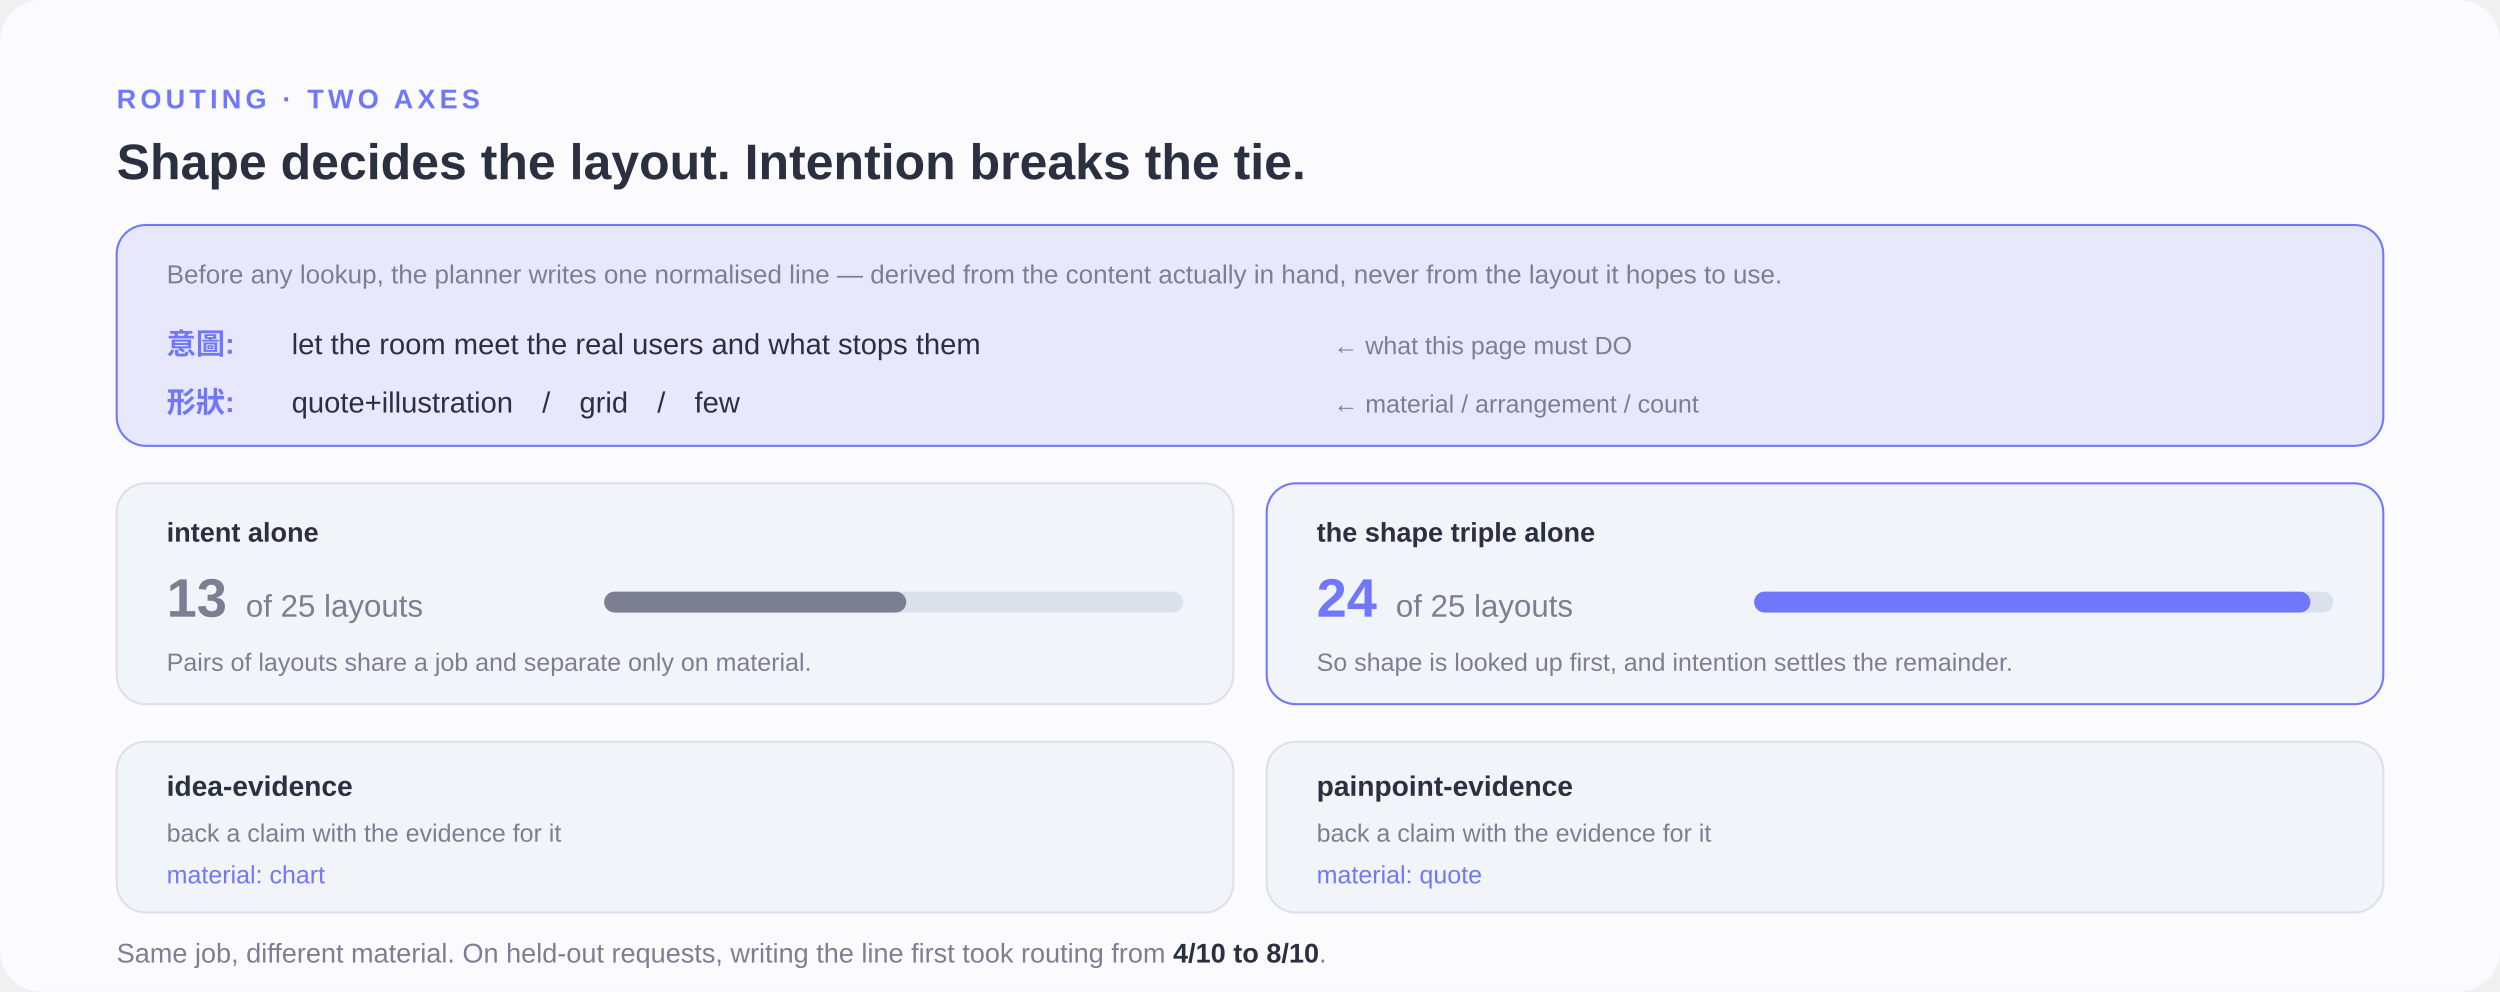
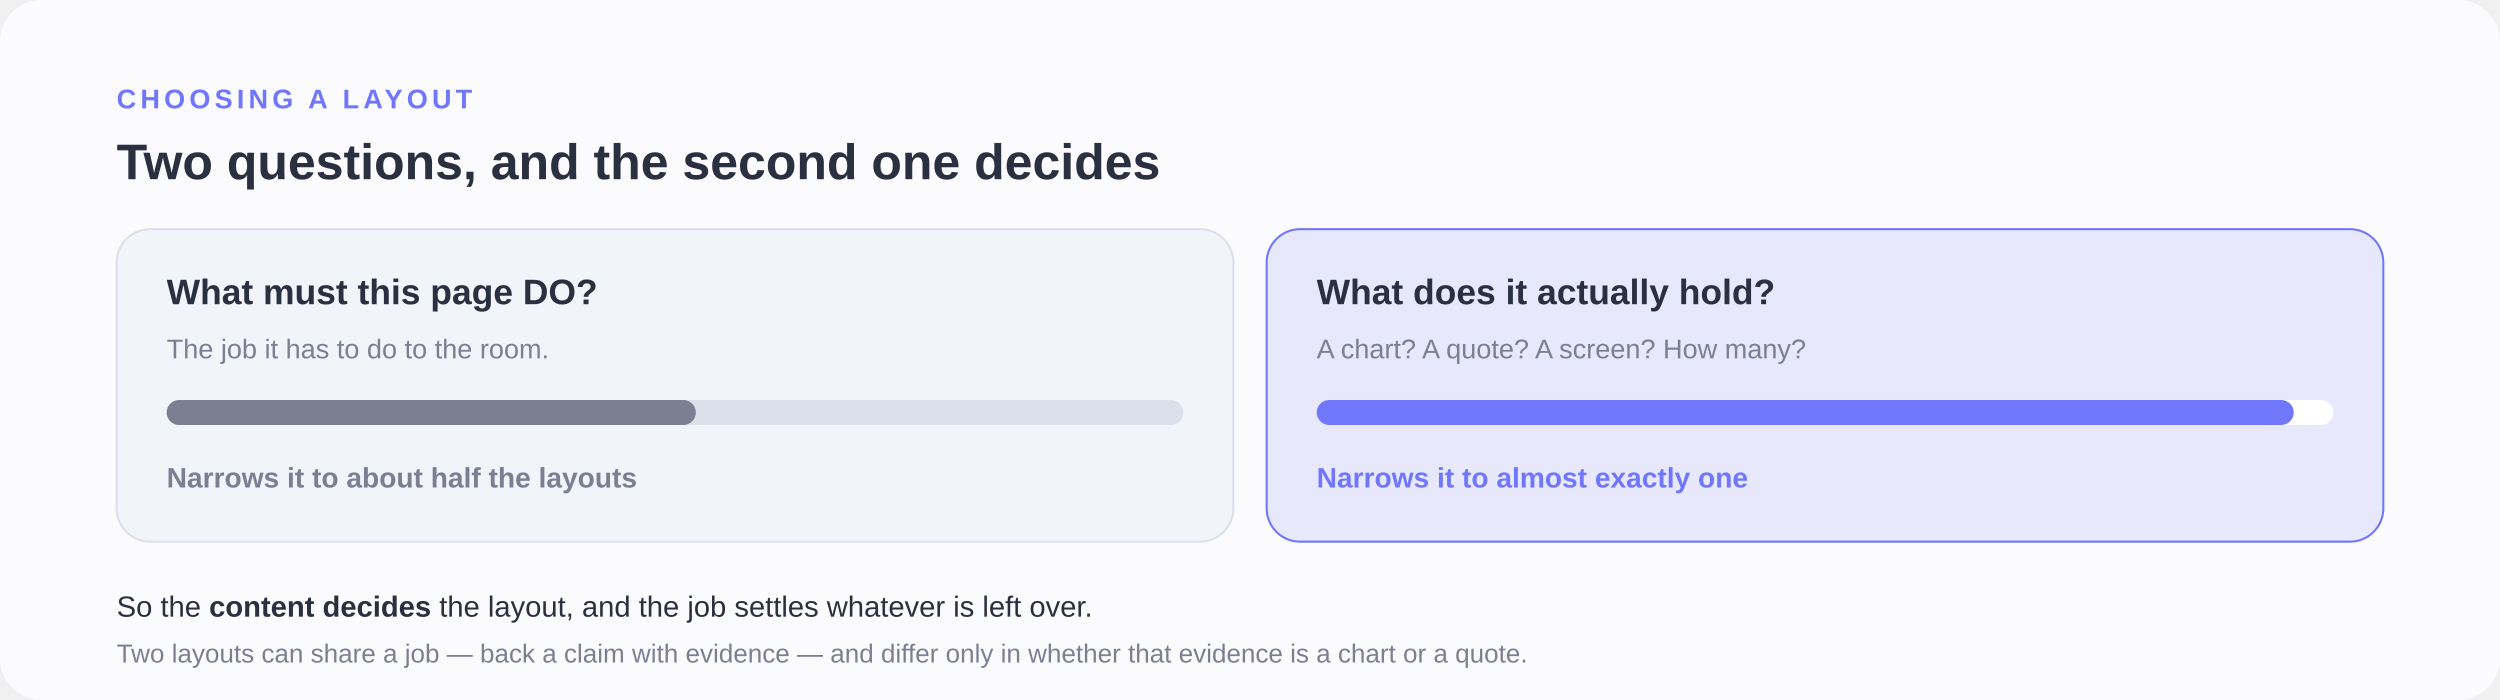
- <svg xmlns="http://www.w3.org/2000/svg" viewBox="0 0 1200 476" role="img" aria-labelledby="t d">
-   <rect width="1200" height="476" rx="20" fill="#FBFBFE" />
+ <svg xmlns="http://www.w3.org/2000/svg" viewBox="0 0 1200 336" role="img" aria-labelledby="t d">
+   <rect width="1200" height="336" rx="20" fill="#FBFBFE" />
  <g font-family="Arial, sans-serif">
-     <text x="56" y="52" font-size="13" font-weight="700" fill="#7077FB" letter-spacing="2">ROUTING · TWO AXES</text>
-     <text x="56" y="86" font-size="24" font-weight="700" fill="#2B3040">Shape decides the layout. Intention breaks the tie.</text>
-     <rect x="56" y="108" width="1088" height="106" rx="14" fill="#E7E8FC" stroke="#7077FB" />
-     <text x="80" y="136" font-size="12.5" fill="#7C7E92">Before any lookup, the planner writes one normalised line — derived from the content actually in hand, never from the layout it hopes to use.</text>
-     <text x="80" y="170" font-size="14" font-weight="700" fill="#7077FB">意圖:</text>
-     <text x="140" y="170" font-size="14" fill="#2B3040">let the room meet the real users and what stops them</text>
-     <text x="80" y="198" font-size="14" font-weight="700" fill="#7077FB">形狀:</text>
-     <text x="140" y="198" font-size="14" fill="#2B3040">quote+illustration / grid / few</text>
-     <text x="640" y="170" font-size="12" fill="#7C7E92">← what this page must DO</text>
-     <text x="640" y="198" font-size="12" fill="#7C7E92">← material / arrangement / count</text>
-     <rect x="56" y="232" width="536" height="106" rx="14" fill="#F1F4F9" stroke="#DCE0EB" />
-     <text x="80" y="260" font-size="13" font-weight="700" fill="#2B3040">intent alone</text>
-     <text x="80" y="296" font-size="26" font-weight="700" fill="#7C7E92">13</text>
-     <text x="118" y="296" font-size="15" fill="#7C7E92">of 25 layouts</text>
-     <rect x="290" y="284" width="278" height="10" rx="5" fill="#DCE0EB" />
-     <rect x="290" y="284" width="145" height="10" rx="5" fill="#7C7E92" />
-     <text x="80" y="322" font-size="12" fill="#7C7E92">Pairs of layouts share a job and separate only on material.</text>
-     <rect x="608" y="232" width="536" height="106" rx="14" fill="#F1F4F9" stroke="#7077FB" />
-     <text x="632" y="260" font-size="13" font-weight="700" fill="#2B3040">the shape triple alone</text>
-     <text x="632" y="296" font-size="26" font-weight="700" fill="#7077FB">24</text>
-     <text x="670" y="296" font-size="15" fill="#7C7E92">of 25 layouts</text>
-     <rect x="842" y="284" width="278" height="10" rx="5" fill="#DCE0EB" />
-     <rect x="842" y="284" width="267" height="10" rx="5" fill="#7077FB" />
-     <text x="632" y="322" font-size="12" fill="#7C7E92">So shape is looked up first, and intention settles the remainder.</text>
-     <rect x="56" y="356" width="536" height="82" rx="14" fill="#F1F4F9" stroke="#DCE0EB" />
-     <text x="80" y="382" font-size="13.5" font-weight="700" fill="#2B3040">idea-evidence</text>
-     <text x="80" y="404" font-size="12" fill="#7C7E92">back a claim with the evidence for it</text>
-     <text x="80" y="424" font-size="12" fill="#7077FB">material: chart</text>
-     <rect x="608" y="356" width="536" height="82" rx="14" fill="#F1F4F9" stroke="#DCE0EB" />
-     <text x="632" y="382" font-size="13.5" font-weight="700" fill="#2B3040">painpoint-evidence</text>
-     <text x="632" y="404" font-size="12" fill="#7C7E92">back a claim with the evidence for it</text>
-     <text x="632" y="424" font-size="12" fill="#7077FB">material: quote</text>
-     <text x="56" y="462" font-size="13" fill="#7C7E92">Same job, different material. On held-out requests, writing the line first took routing from <tspan font-weight="700" fill="#2B3040">4/10 to 8/10</tspan>.</text>
+     <text x="56" y="52" font-size="13" font-weight="700" fill="#7077FB" letter-spacing="2">CHOOSING A LAYOUT</text>
+     <text x="56" y="86" font-size="24" font-weight="700" fill="#2B3040">Two questions, and the second one decides</text>
+     <rect x="56" y="110" width="536" height="150" rx="16" fill="#F1F4F9" stroke="#DCE0EB" />
+     <text x="80" y="146" font-size="17" font-weight="700" fill="#2B3040">What must this page DO?</text>
+     <text x="80" y="172" font-size="13" fill="#7C7E92">The job it has to do to the room.</text>
+     <rect x="80" y="192" width="488" height="12" rx="6" fill="#DCE0EB" />
+     <rect x="80" y="192" width="254" height="12" rx="6" fill="#7C7E92" />
+     <text x="80" y="234" font-size="13.5" font-weight="700" fill="#7C7E92">Narrows it to about half the layouts</text>
+     <rect x="608" y="110" width="536" height="150" rx="16" fill="#E7E8FC" stroke="#7077FB" />
+     <text x="632" y="146" font-size="17" font-weight="700" fill="#2B3040">What does it actually hold?</text>
+     <text x="632" y="172" font-size="13" fill="#7C7E92">A chart? A quote? A screen? How many?</text>
+     <rect x="632" y="192" width="488" height="12" rx="6" fill="#FFFFFF" />
+     <rect x="632" y="192" width="469" height="12" rx="6" fill="#7077FB" />
+     <text x="632" y="234" font-size="13.5" font-weight="700" fill="#7077FB">Narrows it to almost exactly one</text>
+     <text x="56" y="296" font-size="14" fill="#2B3040">So the <tspan font-weight="700">content decides</tspan> the layout, and the job settles whatever is left over.</text>
+     <text x="56" y="318" font-size="12.5" fill="#7C7E92">Two layouts can share a job — back a claim with evidence — and differ only in whether that evidence is a chart or a quote.</text>
  </g>
</svg>
